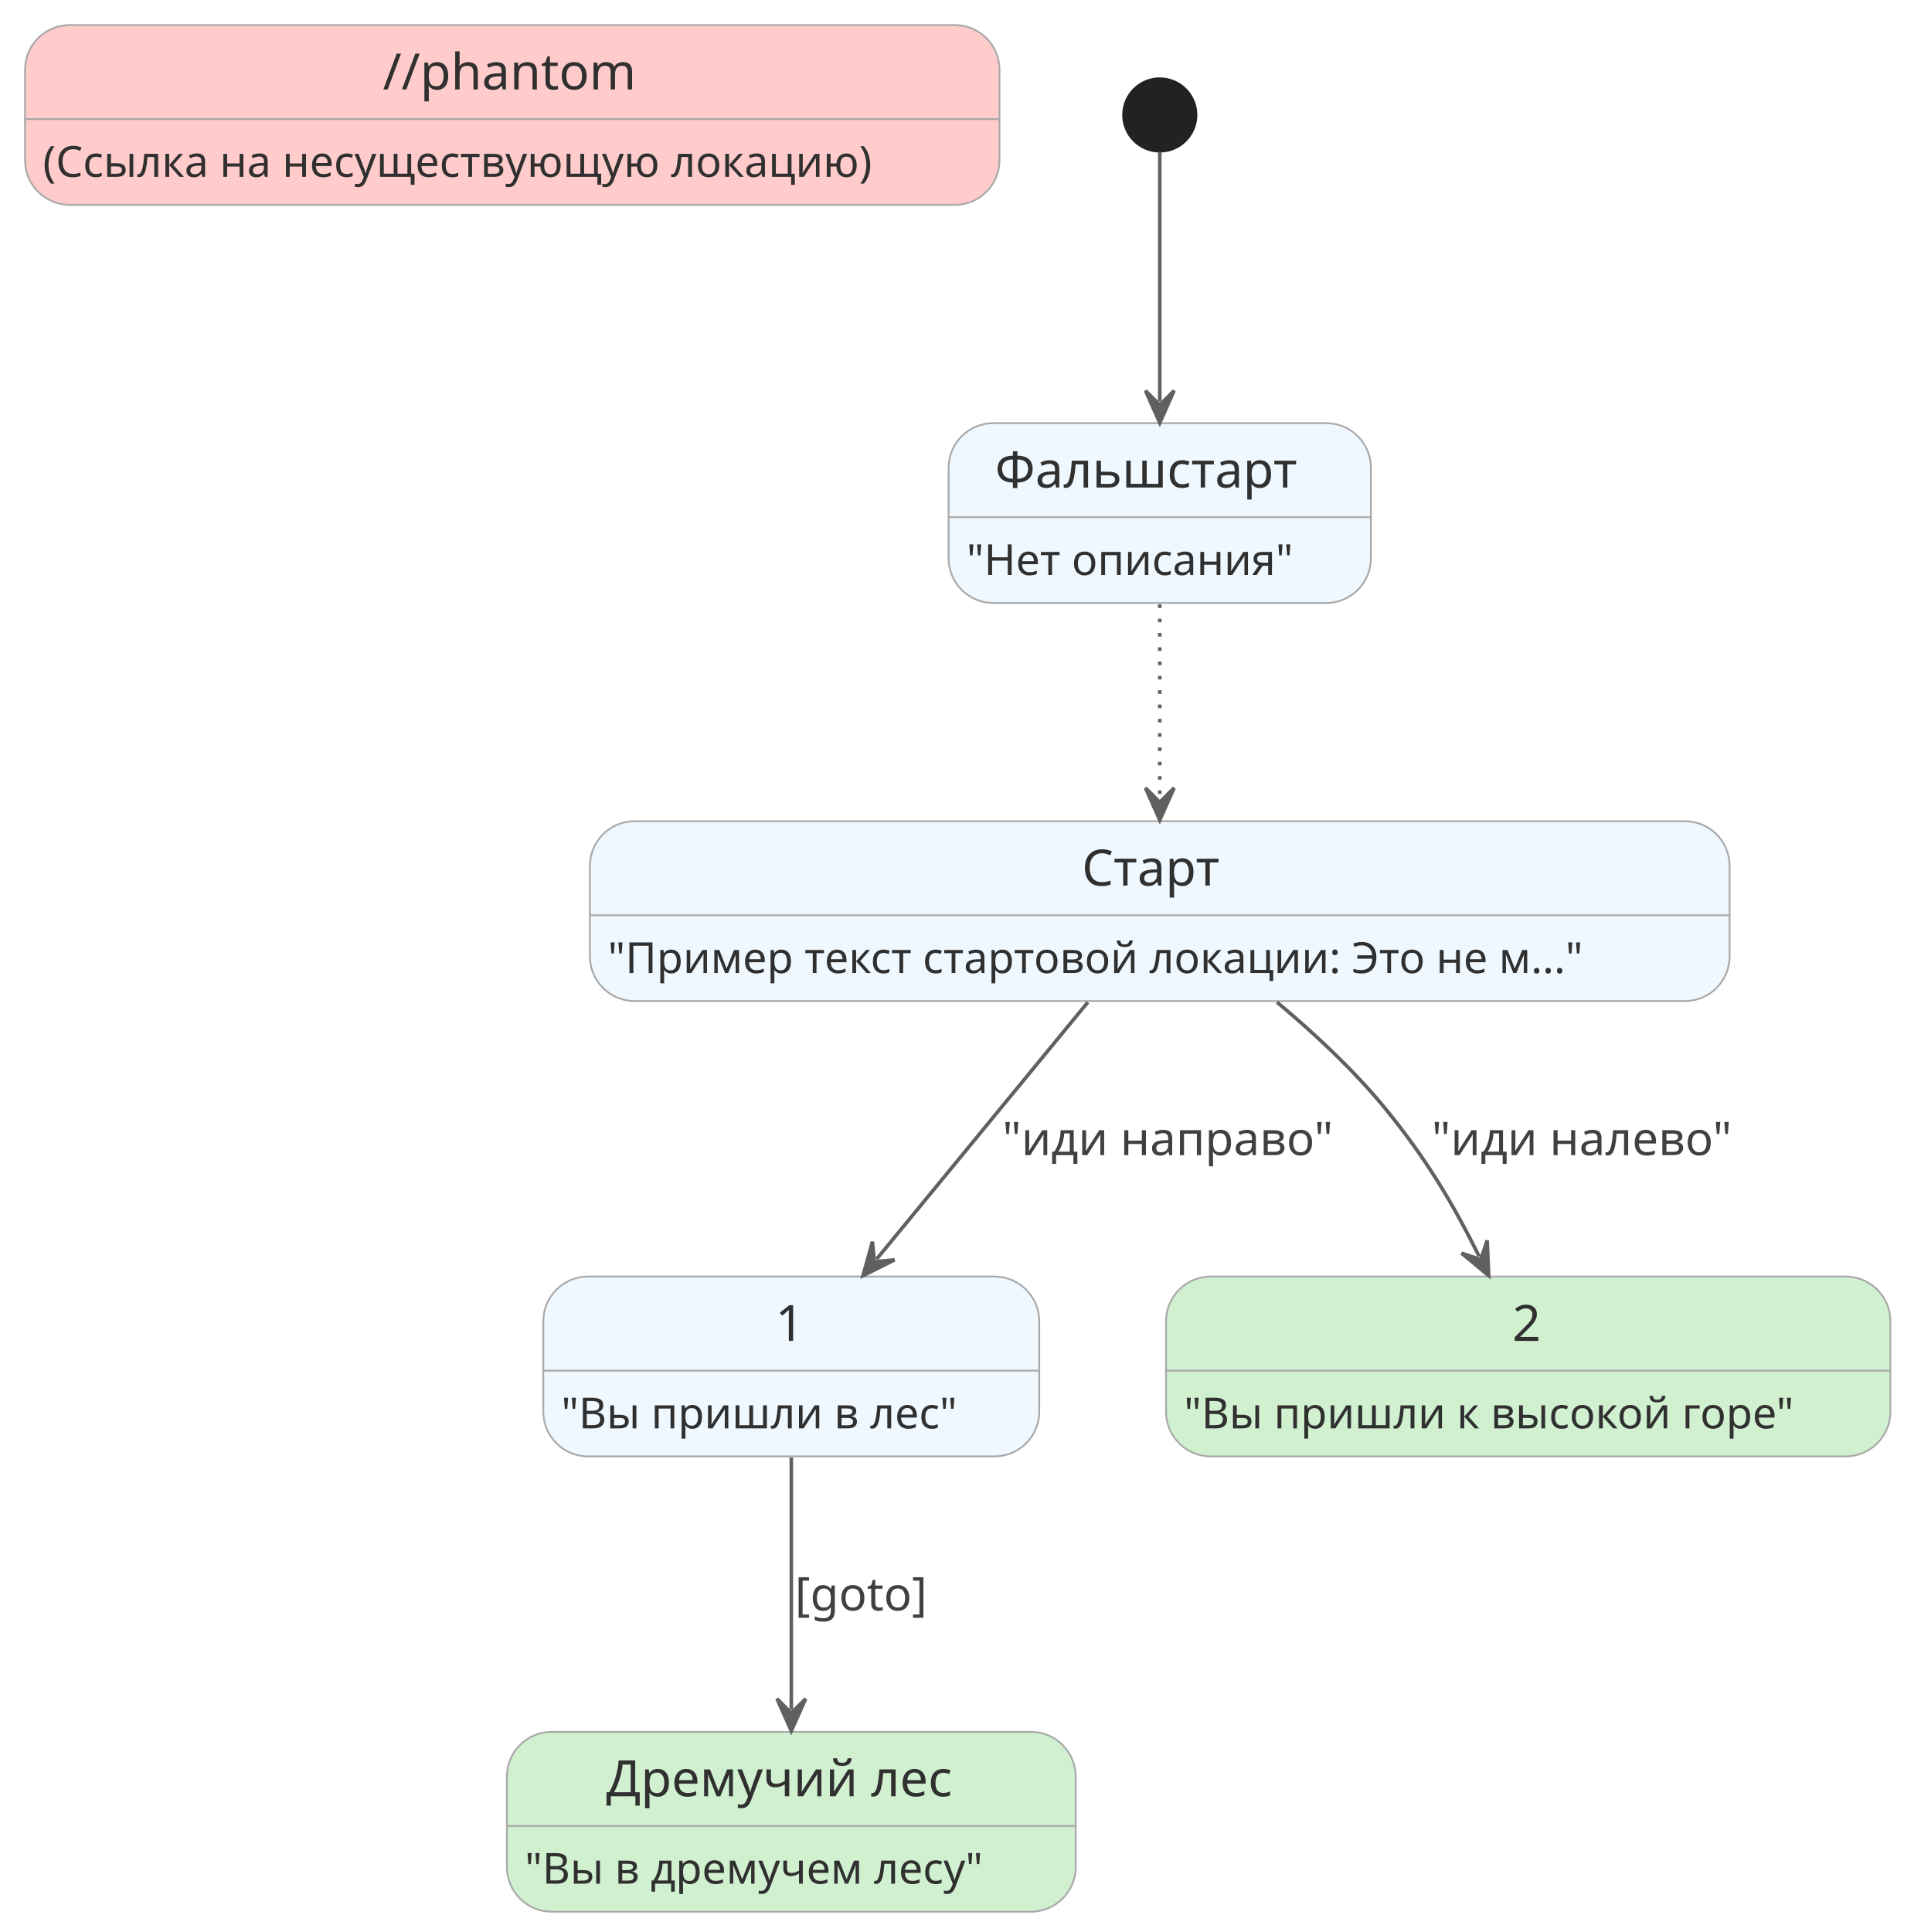
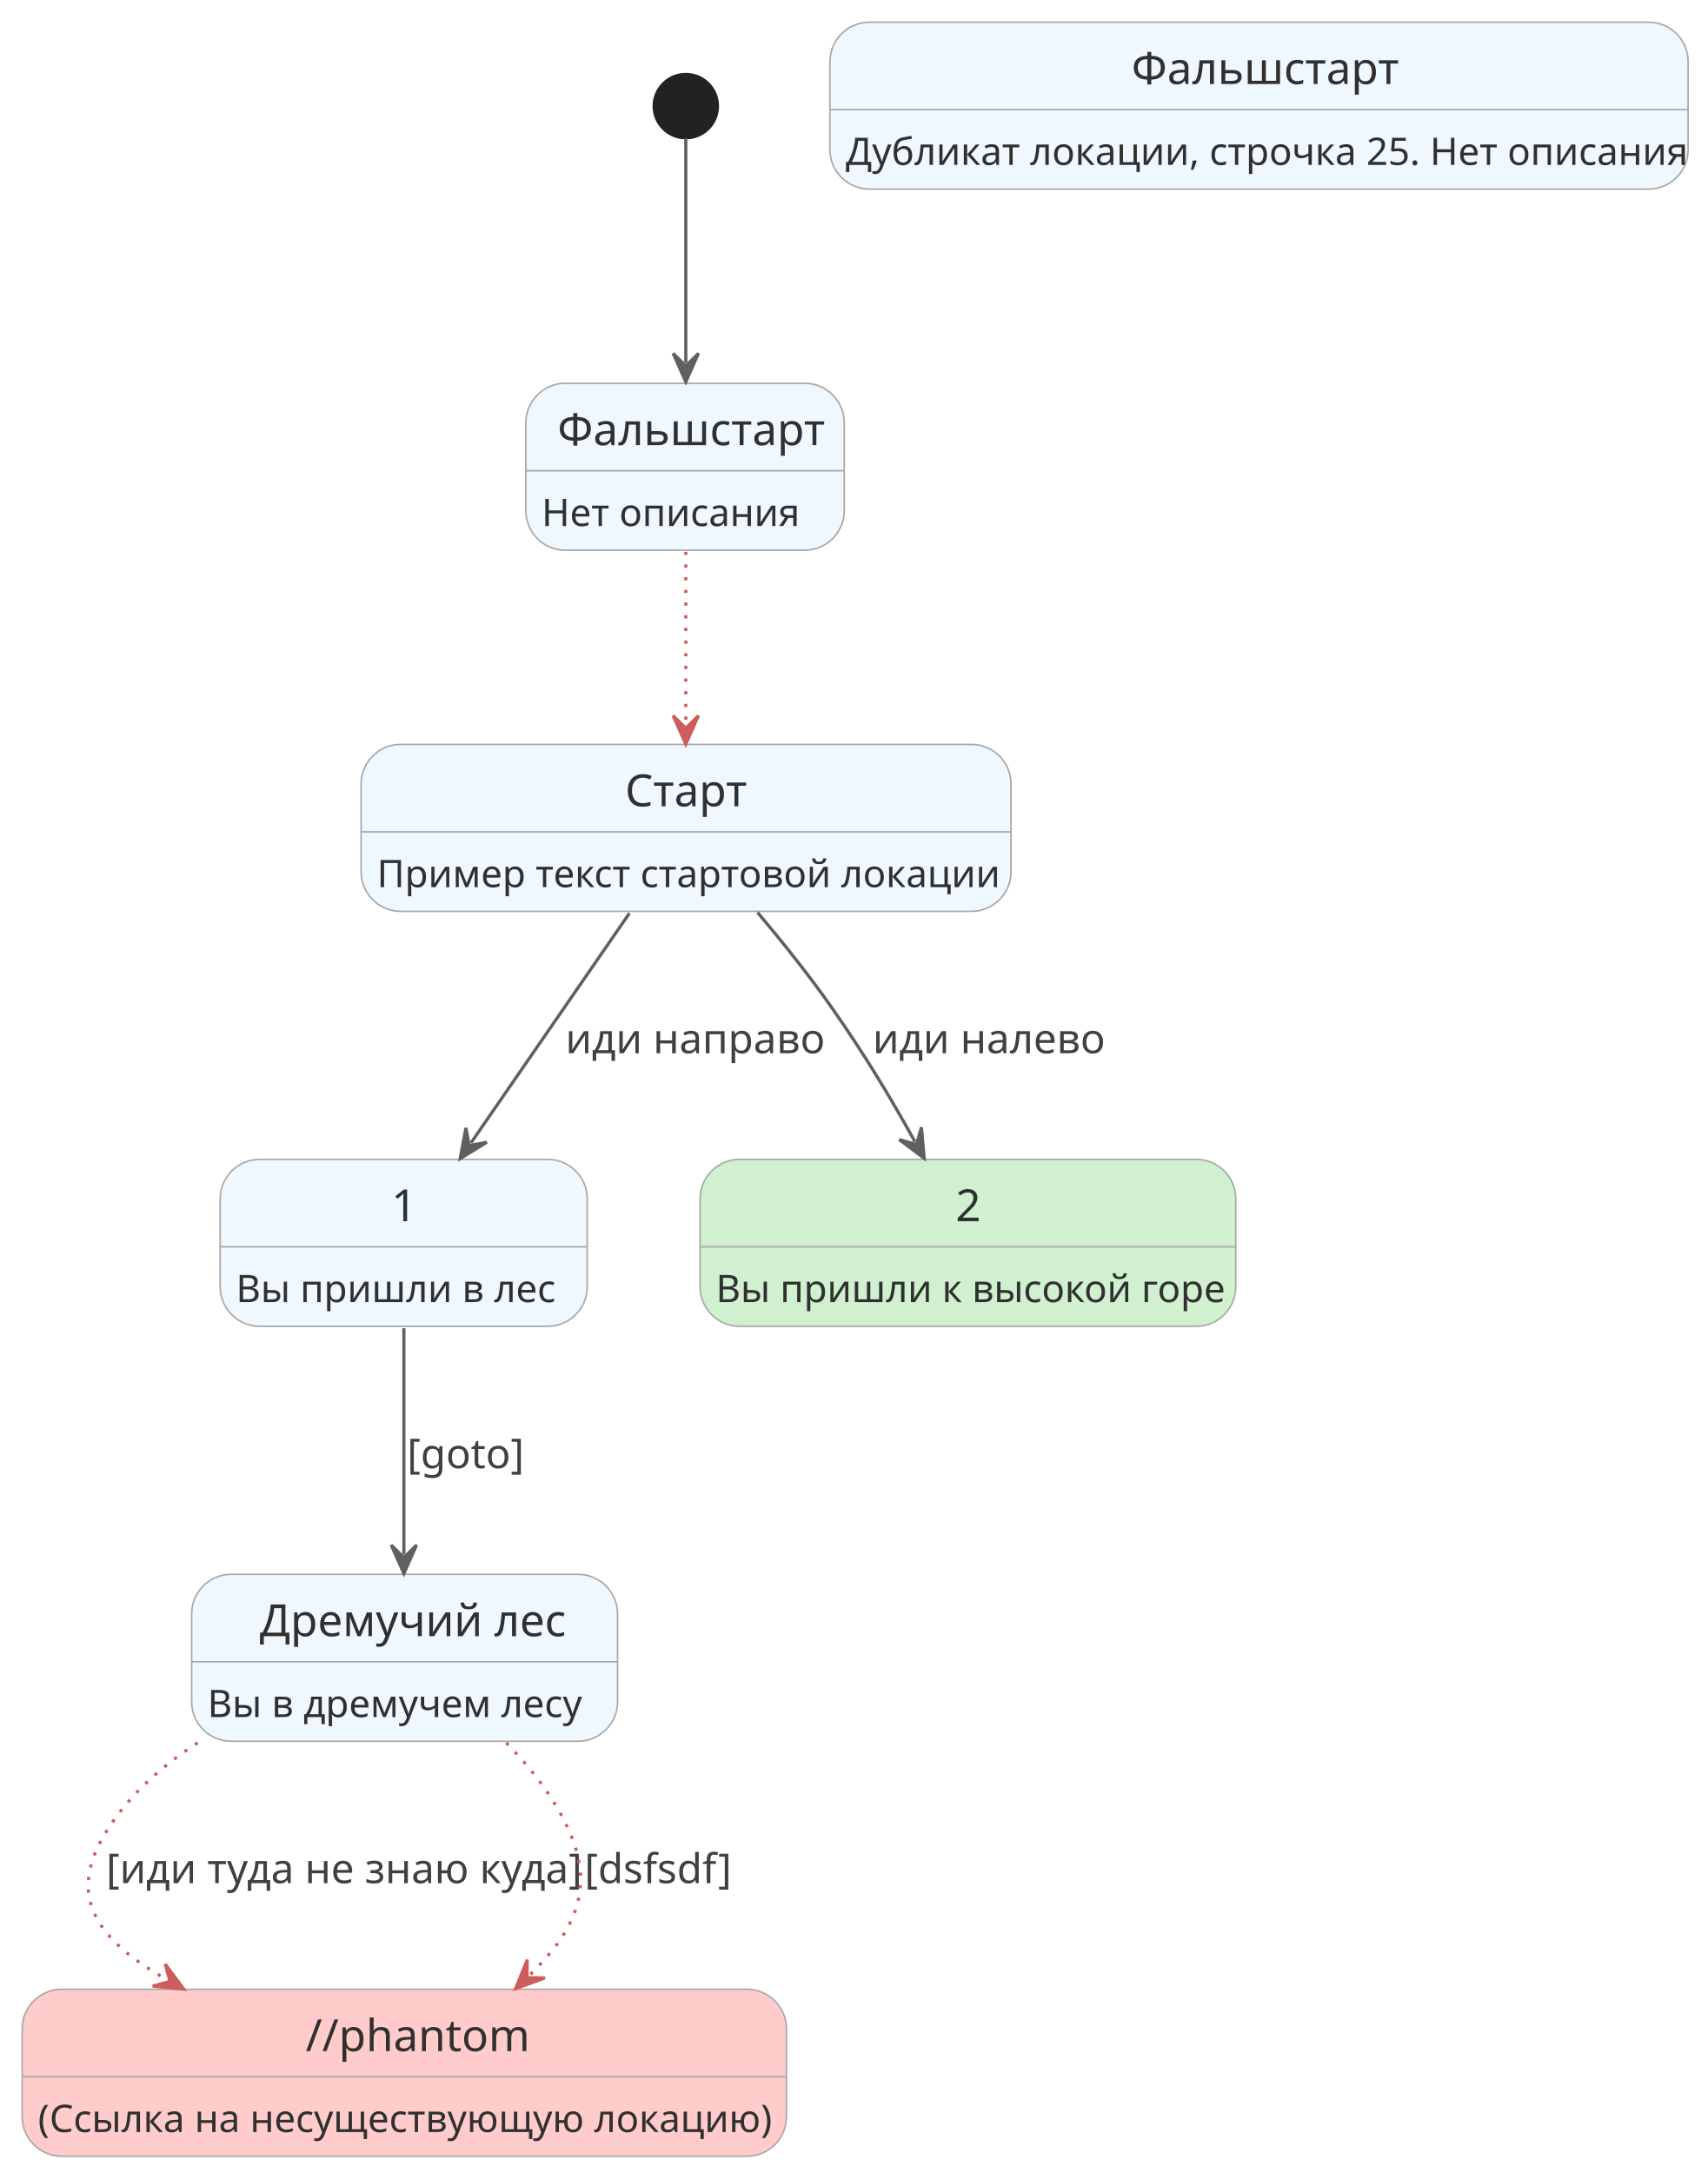
- <svg xmlns="http://www.w3.org/2000/svg" contentStyleType="text/css" data-diagram-type="STATE" height="540px" preserveAspectRatio="none" style="width:535px;height:540px;background:#FFFFFF;" version="1.1" viewBox="0 0 535 540" width="535px" zoomAndPan="magnify">
+ <svg xmlns="http://www.w3.org/2000/svg" contentStyleType="text/css" data-diagram-type="STATE" height="686px" preserveAspectRatio="none" style="width:539px;height:686px;background:#FFFFFF;" version="1.1" viewBox="0 0 539 686" width="539px" zoomAndPan="magnify">
  <defs />
  <g>
    <g id="PHANTOM_NODE_URQ">
-       <rect fill="#FFCCCB" height="50.266" rx="12.5" ry="12.5" style="stroke:#A9A9A9;stroke-width:0.5;" width="272.393" x="7" y="7" />
-       <line style="stroke:#A9A9A9;stroke-width:0.5;" x1="7" x2="279.393" y1="33.297" y2="33.297" />
-       <text fill="#303030" font-family="sans-serif" font-size="14" lengthAdjust="spacing" textLength="72.338" x="107.027" y="24.995">//phantom</text>
-       <text fill="#303030" font-family="sans-serif" font-size="12" lengthAdjust="spacing" textLength="252.393" x="12" y="49.435">(Ссылка на несуществующую локацию)</text>
+       <rect fill="#FFCCCB" height="52.703" rx="12.5" ry="12.5" style="stroke:#A9A9A9;stroke-width:0.5;" width="241.279" x="7" y="628" />
+       <line style="stroke:#A9A9A9;stroke-width:0.5;" x1="7" x2="248.279" y1="655.609" y2="655.609" />
+       <text fill="#303030" font-family="sans-serif" font-size="14" lengthAdjust="spacing" textLength="62.262" x="96.509" y="647.533">//phantom</text>
+       <text fill="#303030" font-family="sans-serif" font-size="12" lengthAdjust="spacing" textLength="221.279" x="12" y="673.066">(Ссылка на несуществующую локацию)</text>
    </g>
    <g id="0">
-       <rect fill="#F0F8FF" height="50.266" rx="12.5" ry="12.5" style="stroke:#A9A9A9;stroke-width:0.5;" width="118.051" x="265.17" y="118.27" />
-       <line style="stroke:#A9A9A9;stroke-width:0.5;" x1="265.17" x2="383.221" y1="144.567" y2="144.567" />
-       <text fill="#303030" font-family="sans-serif" font-size="14" lengthAdjust="spacing" textLength="92.114" x="278.138" y="136.265">Фальшстарт</text>
-       <text fill="#303030" font-family="sans-serif" font-size="12" lengthAdjust="spacing" textLength="98.051" x="270.17" y="160.706">"Нет описания"</text>
+       <rect fill="#F0F8FF" height="52.703" rx="12.5" ry="12.5" style="stroke:#A9A9A9;stroke-width:0.5;" width="100.52" x="166" y="121" />
+       <line style="stroke:#A9A9A9;stroke-width:0.5;" x1="166" x2="266.521" y1="148.609" y2="148.609" />
+       <text fill="#303030" font-family="sans-serif" font-size="14" lengthAdjust="spacing" textLength="80.52" x="176" y="140.533">Фальшстарт</text>
+       <text fill="#303030" font-family="sans-serif" font-size="12" lengthAdjust="spacing" textLength="76.547" x="171" y="166.066">Нет описания</text>
    </g>
    <g id="1">
-       <rect fill="#F0F8FF" height="50.266" rx="12.5" ry="12.5" style="stroke:#A9A9A9;stroke-width:0.5;" width="318.588" x="164.9" y="229.53" />
-       <line style="stroke:#A9A9A9;stroke-width:0.5;" x1="164.9" x2="483.488" y1="255.827" y2="255.827" />
-       <text fill="#303030" font-family="sans-serif" font-size="14" lengthAdjust="spacing" textLength="43.552" x="302.418" y="247.525">Старт</text>
-       <text fill="#303030" font-family="sans-serif" font-size="12" lengthAdjust="spacing" textLength="298.588" x="169.9" y="271.966">"Пример текст стартовой локации: Это не м..."</text>
+       <rect fill="#F0F8FF" height="52.703" rx="12.5" ry="12.5" style="stroke:#A9A9A9;stroke-width:0.5;" width="205.162" x="114" y="235" />
+       <line style="stroke:#A9A9A9;stroke-width:0.5;" x1="114" x2="319.162" y1="262.609" y2="262.609" />
+       <text fill="#303030" font-family="sans-serif" font-size="14" lengthAdjust="spacing" textLength="38.507" x="197.328" y="254.533">Старт</text>
+       <text fill="#303030" font-family="sans-serif" font-size="12" lengthAdjust="spacing" textLength="185.162" x="119" y="280.066">Пример текст стартовой локации</text>
    </g>
    <g id="2">
-       <rect fill="#D0F0D0" height="50.266" rx="12.5" ry="12.5" style="stroke:#A9A9A9;stroke-width:0.5;" width="158.99" x="141.7" y="484.06" />
-       <line style="stroke:#A9A9A9;stroke-width:0.5;" x1="141.7" x2="300.69" y1="510.357" y2="510.357" />
-       <text fill="#303030" font-family="sans-serif" font-size="14" lengthAdjust="spacing" textLength="103.462" x="169.464" y="502.055">Дремучий лес</text>
-       <text fill="#303030" font-family="sans-serif" font-size="12" lengthAdjust="spacing" textLength="138.99" x="146.7" y="526.495">"Вы в дремучем лесу"</text>
+       <rect fill="#F0F8FF" height="52.703" rx="12.5" ry="12.5" style="stroke:#A9A9A9;stroke-width:0.5;" width="134.457" x="60.5" y="497" />
+       <line style="stroke:#A9A9A9;stroke-width:0.5;" x1="60.5" x2="194.957" y1="524.609" y2="524.609" />
+       <text fill="#303030" font-family="sans-serif" font-size="14" lengthAdjust="spacing" textLength="91.458" x="81.999" y="516.533">Дремучий лес</text>
+       <text fill="#303030" font-family="sans-serif" font-size="12" lengthAdjust="spacing" textLength="114.457" x="65.5" y="542.066">Вы в дремучем лесу</text>
    </g>
    <g id="3">
-       <rect fill="#F0F8FF" height="50.266" rx="12.5" ry="12.5" style="stroke:#A9A9A9;stroke-width:0.5;" width="138.623" x="151.88" y="356.8" />
-       <line style="stroke:#A9A9A9;stroke-width:0.5;" x1="151.88" x2="290.503" y1="383.097" y2="383.097" />
-       <text fill="#303030" font-family="sans-serif" font-size="14" lengthAdjust="spacing" textLength="8.907" x="216.738" y="374.795">1</text>
-       <text fill="#303030" font-family="sans-serif" font-size="12" lengthAdjust="spacing" textLength="118.623" x="156.88" y="399.236">"Вы пришли в лес"</text>
+       <rect fill="#F0F8FF" height="52.703" rx="12.5" ry="12.5" style="stroke:#A9A9A9;stroke-width:0.5;" width="115.889" x="69.5" y="366" />
+       <line style="stroke:#A9A9A9;stroke-width:0.5;" x1="69.5" x2="185.389" y1="393.609" y2="393.609" />
+       <text fill="#303030" font-family="sans-serif" font-size="14" lengthAdjust="spacing" textLength="7.786" x="123.551" y="385.533">1</text>
+       <text fill="#303030" font-family="sans-serif" font-size="12" lengthAdjust="spacing" textLength="95.889" x="74.5" y="411.066">Вы пришли в лес</text>
    </g>
    <g id="4">
-       <rect fill="#D0F0D0" height="50.266" rx="12.5" ry="12.5" style="stroke:#A9A9A9;stroke-width:0.5;" width="202.484" x="325.95" y="356.8" />
-       <line style="stroke:#A9A9A9;stroke-width:0.5;" x1="325.95" x2="528.434" y1="383.097" y2="383.097" />
-       <text fill="#303030" font-family="sans-serif" font-size="14" lengthAdjust="spacing" textLength="8.907" x="422.739" y="374.795">2</text>
-       <text fill="#303030" font-family="sans-serif" font-size="12" lengthAdjust="spacing" textLength="182.484" x="330.95" y="399.236">"Вы пришли к высокой горе"</text>
+       <rect fill="#D0F0D0" height="52.703" rx="12.5" ry="12.5" style="stroke:#A9A9A9;stroke-width:0.5;" width="169.121" x="221" y="366" />
+       <line style="stroke:#A9A9A9;stroke-width:0.5;" x1="221" x2="390.121" y1="393.609" y2="393.609" />
+       <text fill="#303030" font-family="sans-serif" font-size="14" lengthAdjust="spacing" textLength="7.786" x="301.668" y="385.533">2</text>
+       <text fill="#303030" font-family="sans-serif" font-size="12" lengthAdjust="spacing" textLength="149.121" x="226" y="411.066">Вы пришли к высокой горе</text>
    </g>
-     <ellipse cx="324.2" cy="32.13" fill="#222222" rx="10" ry="10" style="stroke:#222222;stroke-width:1;" />
-     <g class="link" data-entity-1="*start*" data-entity-2="0" data-source-line="21" data-uid="lnk3" id="link_*start*_0">
-       <path d="M324.2,42.45 C324.2,59.07 324.2,88.32 324.2,112.19" fill="none" id="*start*-to-0" style="stroke:#606060;stroke-width:1;" />
-       <polygon fill="#606060" points="324.2,118.19,328.2,109.19,324.2,113.19,320.2,109.19,324.2,118.19" style="stroke:#606060;stroke-width:1;" />
+     <g id="5">
+       <rect fill="#F0F8FF" height="52.703" rx="12.5" ry="12.5" style="stroke:#A9A9A9;stroke-width:0.5;" width="270.922" x="262" y="7" />
+       <line style="stroke:#A9A9A9;stroke-width:0.5;" x1="262" x2="532.922" y1="34.609" y2="34.609" />
+       <text fill="#303030" font-family="sans-serif" font-size="14" lengthAdjust="spacing" textLength="80.52" x="357.201" y="26.533">Фальшстарт</text>
+       <text fill="#303030" font-family="sans-serif" font-size="12" lengthAdjust="spacing" textLength="250.922" x="267" y="52.066">Дубликат локации, строчка 25. Нет описания</text>
    </g>
-     <g class="link" data-entity-1="1" data-entity-2="3" data-source-line="22" data-uid="lnk4" id="link_1_3">
-       <path d="M304.09,280.12 C285.94,302.19 263.191,329.855 245.061,351.905" fill="none" id="1-to-3" style="stroke:#606060;stroke-width:1;" />
-       <polygon fill="#606060" points="241.25,356.54,250.056,352.129,244.425,352.678,243.876,347.048,241.25,356.54" style="stroke:#606060;stroke-width:1;" />
-       <text fill="#404040" font-family="sans-serif" font-size="13" lengthAdjust="spacing" textLength="98.776" x="280.2" y="322.867">"иди направо"</text>
+     <ellipse cx="216.5" cy="33.5" fill="#222222" rx="10" ry="10" style="stroke:#222222;stroke-width:1;" />
+     <g class="link" data-entity-1="*start*" data-entity-2="0" data-source-line="23" data-uid="lnk3" id="link_*start*_0">
+       <path d="M216.5,43.67 C216.5,60.28 216.5,89.92 216.5,114.55" fill="none" id="*start*-to-0" style="stroke:#606060;stroke-width:1;" />
+       <polygon fill="#606060" points="216.5,120.55,220.5,111.55,216.5,115.55,212.5,111.55,216.5,120.55" style="stroke:#606060;stroke-width:1;" />
    </g>
-     <g class="link" data-entity-1="1" data-entity-2="4" data-source-line="23" data-uid="lnk5" id="link_1_4">
-       <path d="M356.98,280.12 C367.37,288.8 378.42,299.09 387.2,309.8 C398.87,324.04 406.33,336.787 413.48,351.177" fill="none" id="1-to-4" style="stroke:#606060;stroke-width:1;" />
-       <polygon fill="#606060" points="416.15,356.55,415.727,346.71,413.925,352.072,408.563,350.27,416.15,356.55" style="stroke:#606060;stroke-width:1;" />
-       <text fill="#404040" font-family="sans-serif" font-size="13" lengthAdjust="spacing" textLength="90.365" x="400.2" y="322.867">"иди налево"</text>
+     <g class="link" data-entity-1="1" data-entity-2="3" data-source-line="24" data-uid="lnk4" id="link_1_3">
+       <path d="M198.7,288.3 C183.18,310.79 164.186,338.321 148.676,360.811" fill="none" id="1-to-3" style="stroke:#606060;stroke-width:1;" />
+       <polygon fill="#606060" points="145.27,365.75,153.672,360.612,148.109,361.634,147.087,356.07,145.27,365.75" style="stroke:#606060;stroke-width:1;" />
+       <text fill="#404040" font-family="sans-serif" font-size="13" lengthAdjust="spacing" textLength="75.766" x="178.5" y="332.495">иди направо</text>
    </g>
-     <g class="link" data-entity-1="0" data-entity-2="1" data-source-line="24" data-uid="lnk6" id="link_0_1">
-       <path d="M324.2,168.92 C324.2,186.92 324.2,205.25 324.2,223.23" fill="none" id="0-to-1" style="stroke:#606060;stroke-width:1;stroke-dasharray:1.0,3.0;" />
-       <polygon fill="#606060" points="324.2,229.23,328.2,220.23,324.2,224.23,320.2,220.23,324.2,229.23" style="stroke:#606060;stroke-width:1;" />
+     <g class="link" data-entity-1="1" data-entity-2="4" data-source-line="25" data-uid="lnk5" id="link_1_4">
+       <path d="M239.17,288.07 C246.91,297.25 255.4,307.85 262.5,318 C273.18,333.26 280.857,346.054 288.847,360.444" fill="none" id="1-to-4" style="stroke:#606060;stroke-width:1;" />
+       <polygon fill="#606060" points="291.76,365.69,290.888,355.88,289.333,361.319,283.894,359.763,291.76,365.69" style="stroke:#606060;stroke-width:1;" />
+       <text fill="#404040" font-family="sans-serif" font-size="13" lengthAdjust="spacing" textLength="69.082" x="275.5" y="332.495">иди налево</text>
    </g>
-     <g class="link" data-entity-1="3" data-entity-2="2" data-source-line="25" data-uid="lnk7" id="link_3_2">
-       <path d="M221.2,407.38 C221.2,429.45 221.2,455.76 221.2,477.81" fill="none" id="3-to-2" style="stroke:#606060;stroke-width:1;" />
-       <polygon fill="#606060" points="221.2,483.81,225.2,474.81,221.2,478.81,217.2,474.81,221.2,483.81" style="stroke:#606060;stroke-width:1;" />
-       <text fill="#404040" font-family="sans-serif" font-size="13" lengthAdjust="spacing" textLength="39.4" x="222.2" y="450.127">[goto]</text>
+     <g class="link" data-entity-1="2" data-entity-2="PHANTOM_NODE_URQ" data-source-line="26" data-uid="lnk6" id="link_2_PHANTOM_NODE_URQ">
+       <path d="M62.39,550.18 C50.44,557.93 39.54,567.74 32.5,580 C21.24,599.62 31.37,612.862 52.79,625.002" fill="none" id="2-to-PHANTOM_NODE_URQ" style="stroke:#CD5C5C;stroke-width:1;stroke-dasharray:1.0,3.0;" />
+       <polygon fill="#CD5C5C" points="58.01,627.96,52.152,620.042,53.66,625.495,48.208,627.002,58.01,627.96" style="stroke:#CD5C5C;stroke-width:1;" />
+       <text fill="#404040" font-family="sans-serif" font-size="13" lengthAdjust="spacing" textLength="142.581" x="33.5" y="594.495">[иди туда не знаю куда]</text>
+     </g>
+     <g class="link" data-entity-1="2" data-entity-2="PHANTOM_NODE_URQ" data-source-line="28" data-uid="lnk8" id="link_2_PHANTOM_NODE_URQ">
+       <path d="M159.83,550.2 C168.16,558.71 176.04,568.87 180.5,580 C187.46,597.38 180.805,610.301 167.075,623.63" fill="none" id="2-to-PHANTOM_NODE_URQ-1" style="stroke:#CD5C5C;stroke-width:1;stroke-dasharray:1.0,3.0;" />
+       <polygon fill="#CD5C5C" points="162.77,627.81,172.014,624.411,166.357,624.327,166.441,618.671,162.77,627.81" style="stroke:#CD5C5C;stroke-width:1;" />
+       <text fill="#404040" font-family="sans-serif" font-size="13" lengthAdjust="spacing" textLength="41.907" x="184.5" y="594.495">[dsfsdf]</text>
+     </g>
+     <g class="link" data-entity-1="0" data-entity-2="1" data-source-line="27" data-uid="lnk7" id="link_0_1">
+       <path d="M216.5,174.2 C216.5,192.41 216.5,210.74 216.5,228.92" fill="none" id="0-to-1" style="stroke:#CD5C5C;stroke-width:1;stroke-dasharray:1.0,3.0;" />
+       <polygon fill="#CD5C5C" points="216.5,234.92,220.5,225.92,216.5,229.92,212.5,225.92,216.5,234.92" style="stroke:#CD5C5C;stroke-width:1;" />
+     </g>
+     <g class="link" data-entity-1="3" data-entity-2="2" data-source-line="29" data-uid="lnk9" id="link_3_2">
+       <path d="M127.5,419.3 C127.5,441.79 127.5,468.26 127.5,490.75" fill="none" id="3-to-2" style="stroke:#606060;stroke-width:1;" />
+       <polygon fill="#606060" points="127.5,496.75,131.5,487.75,127.5,491.75,123.5,487.75,127.5,496.75" style="stroke:#606060;stroke-width:1;" />
+       <text fill="#404040" font-family="sans-serif" font-size="13" lengthAdjust="spacing" textLength="32.525" x="128.5" y="463.495">[goto]</text>
    </g>
  </g>
</svg>
